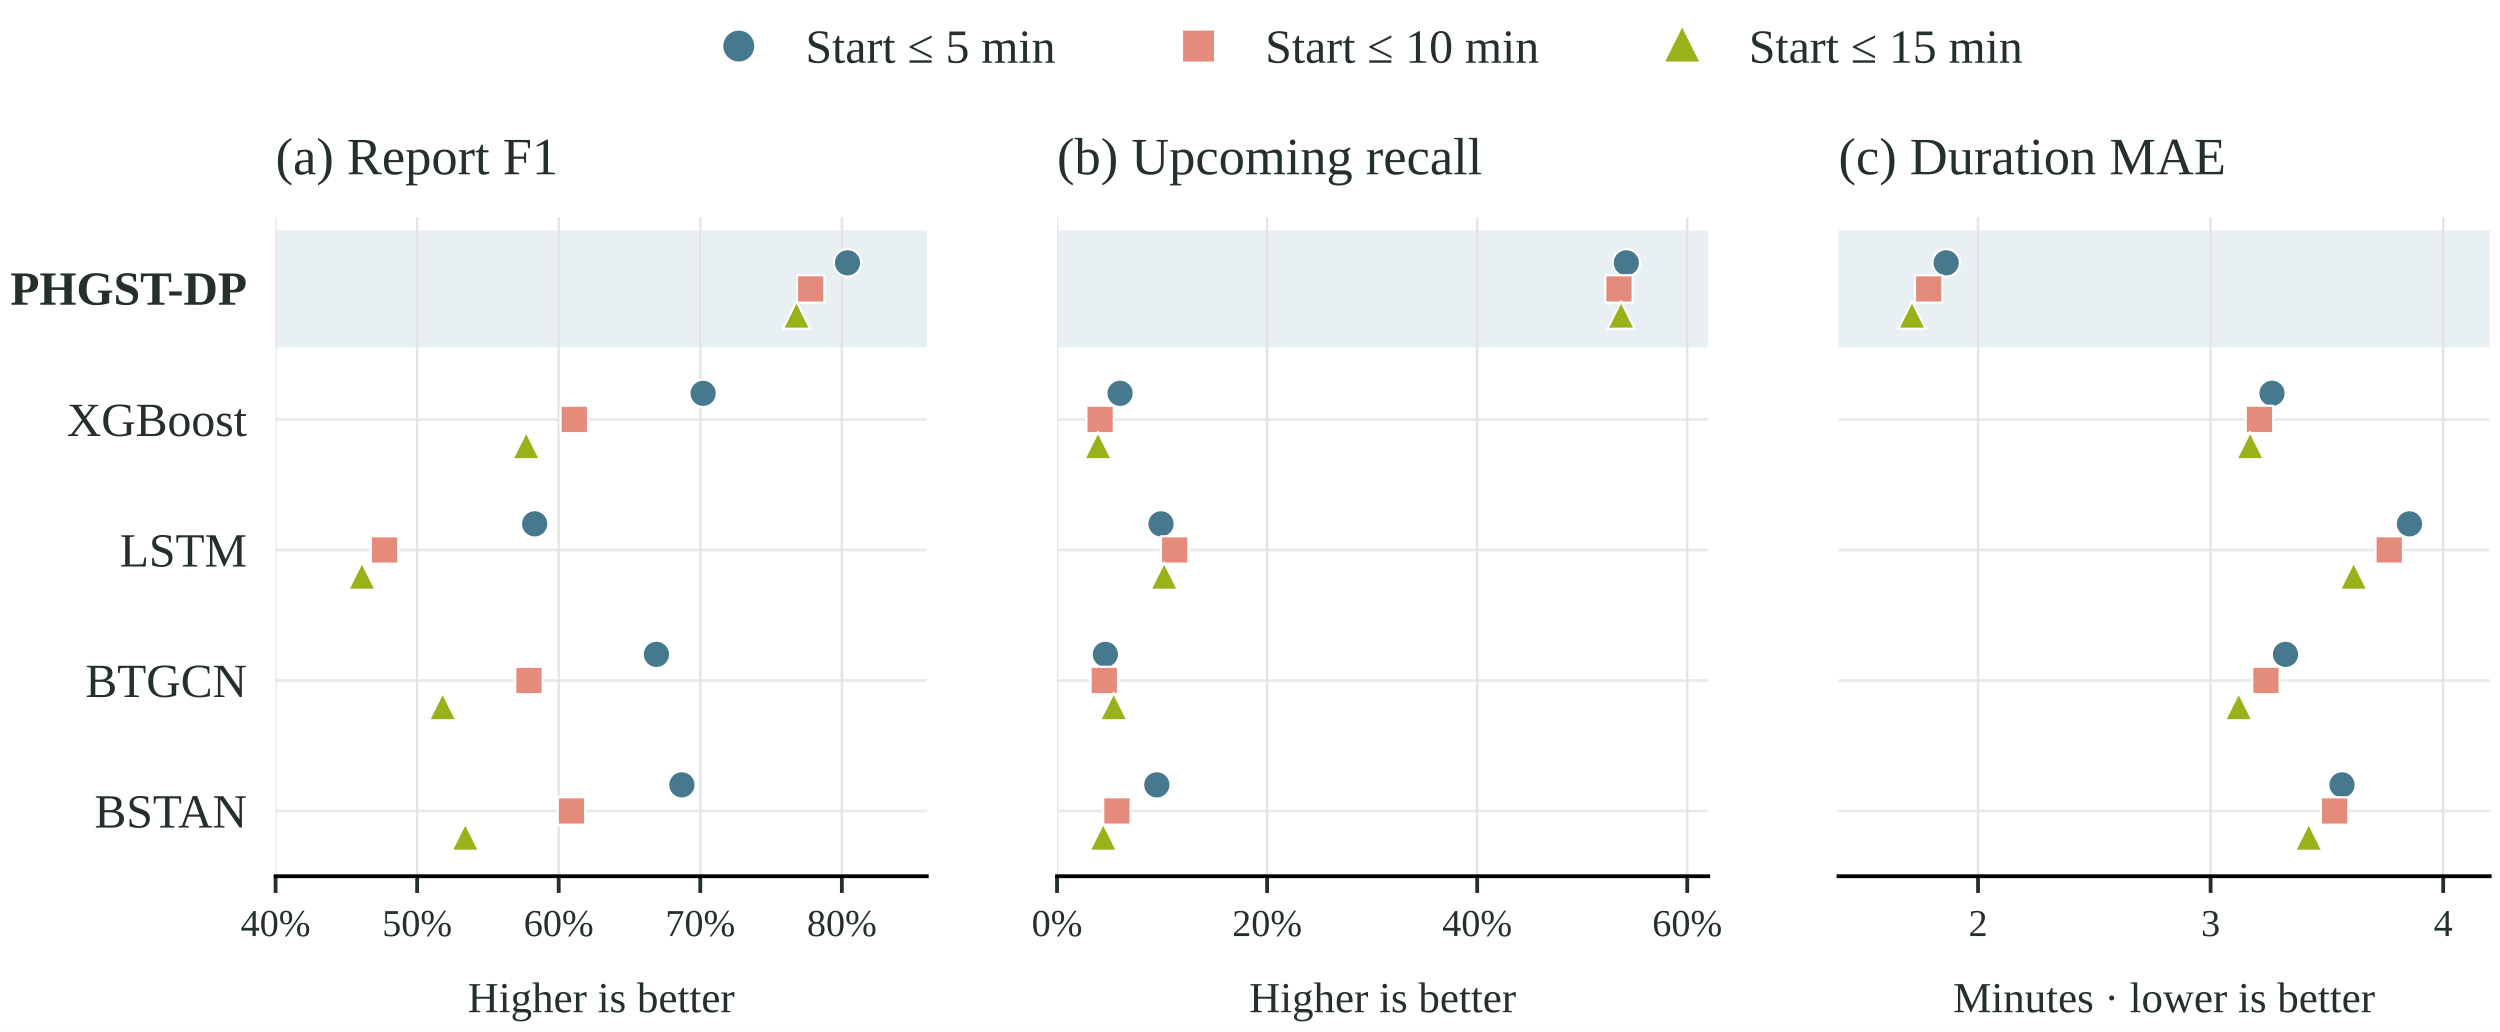
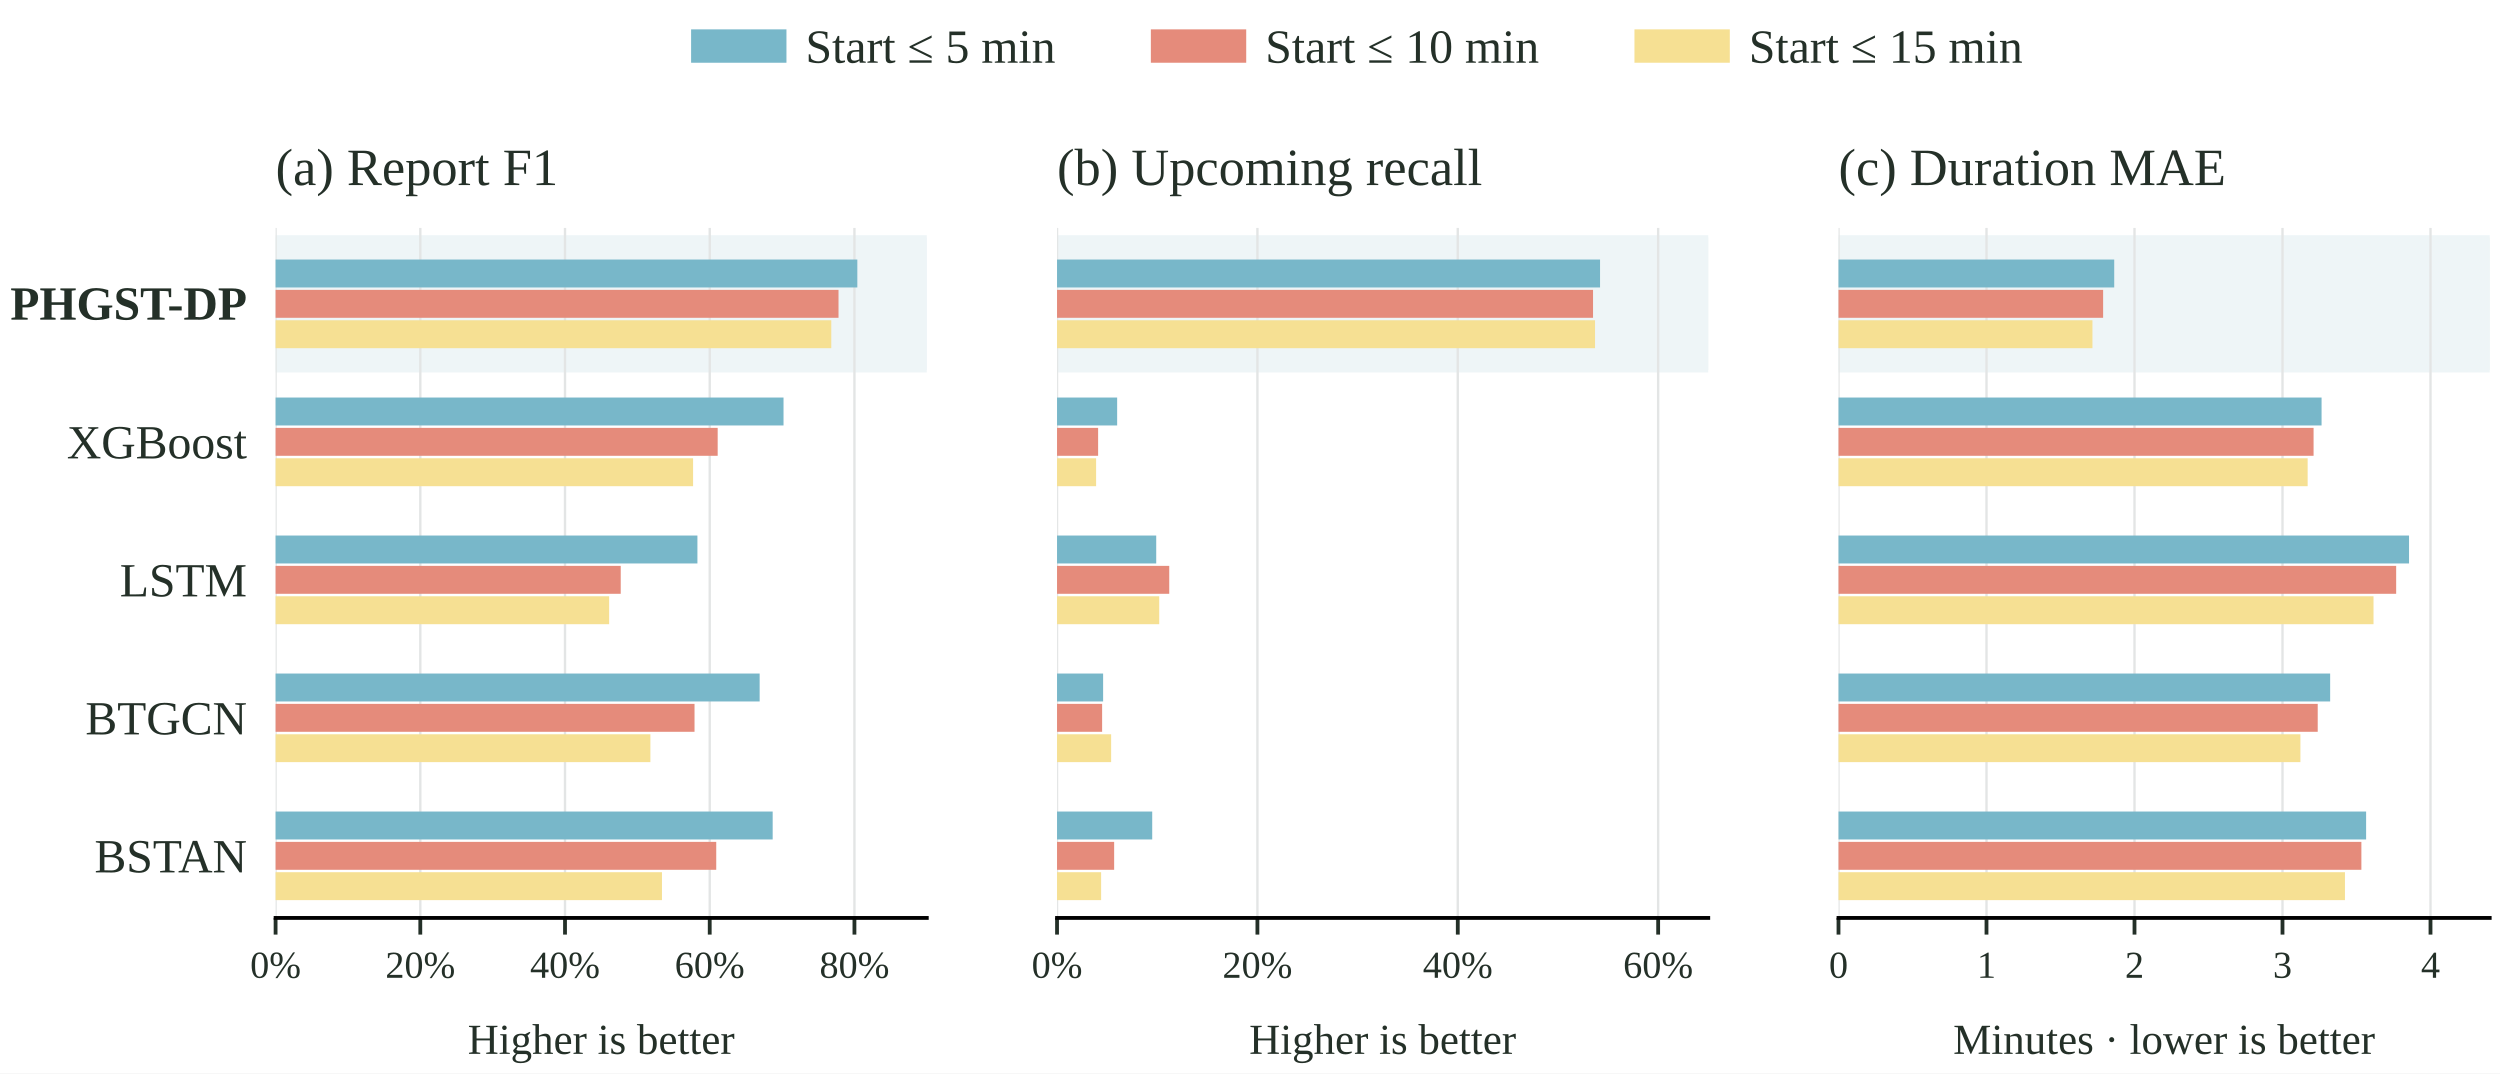
- <svg xmlns="http://www.w3.org/2000/svg" xmlns:xlink="http://www.w3.org/1999/xlink" width="524.362pt" height="216.402pt" viewBox="0 0 524.362 216.402" version="1.1">
+ <svg xmlns="http://www.w3.org/2000/svg" xmlns:xlink="http://www.w3.org/1999/xlink" width="524.362pt" height="225.15pt" viewBox="0 0 524.362 225.15" version="1.1">
  <defs>
    <style type="text/css">*{stroke-linejoin: round; stroke-linecap: butt}</style>
  </defs>
  <g id="figure_1">
    <g id="patch_1">
-       <path d="M 0 216.402 L 524.362 216.402 L 524.362 0 L 0 0 z " style="fill: #ffffff" />
+       <path d="M 0 225.15 L 524.362 225.15 L 524.362 0 L 0 0 z " style="fill: #ffffff" />
    </g>
    <g id="axes_1">
      <g id="patch_2">
-         <path d="M 57.802 183.784 L 194.39 183.784 L 194.39 45.544 L 57.802 45.544 z " style="fill: #ffffff" />
+         <path d="M 57.802 192.532 L 194.39 192.532 L 194.39 47.812 L 57.802 47.812 z " style="fill: #ffffff" />
      </g>
      <g id="patch_3">
-         <path d="M 57.802 48.829 L 57.802 72.371 L 194.39 72.371 L 194.39 48.829 z " clip-path="url(#p4045c2cfd6)" style="fill: #e9f0f3; stroke: #e9f0f3; stroke-linejoin: miter" />
-       </g>
-       <g id="line2d_1">
-         <path d="M 57.802 87.974 L 194.39 87.974 " clip-path="url(#p4045c2cfd6)" style="fill: none; stroke: #e9e9e9; stroke-width: 0.55; stroke-linecap: square" />
-       </g>
-       <g id="line2d_2">
-         <path d="M 57.802 115.348 L 194.39 115.348 " clip-path="url(#p4045c2cfd6)" style="fill: none; stroke: #e9e9e9; stroke-width: 0.55; stroke-linecap: square" />
-       </g>
-       <g id="line2d_3">
-         <path d="M 57.802 142.723 L 194.39 142.723 " clip-path="url(#p4045c2cfd6)" style="fill: none; stroke: #e9e9e9; stroke-width: 0.55; stroke-linecap: square" />
-       </g>
-       <g id="line2d_4">
-         <path d="M 57.802 170.097 L 194.39 170.097 " clip-path="url(#p4045c2cfd6)" style="fill: none; stroke: #e9e9e9; stroke-width: 0.55; stroke-linecap: square" />
+         <path d="M 57.802 49.838 L 194.39 49.838 L 194.39 77.624 L 57.802 77.624 z " clip-path="url(#pfcf74f68a9)" style="fill: #eef5f7; stroke: #eef5f7; stroke-linejoin: miter" />
      </g>
      <g id="matplotlib.axis_1">
        <g id="xtick_1">
+           <g id="line2d_1">
+             <path d="M 57.802 192.532 L 57.802 47.812 " clip-path="url(#pfcf74f68a9)" style="fill: none; stroke: #e3e5e5; stroke-width: 0.5; stroke-linecap: square" />
+           </g>
+           <g id="line2d_2">
+             <defs>
+               <path id="mb9f5bff646" d="M 0 0 L 0 3.5 " style="stroke: #243028; stroke-width: 0.8" />
+             </defs>
+             <g>
+               <use xlink:href="#mb9f5bff646" x="57.802" y="192.532" style="fill: #243028; stroke: #243028; stroke-width: 0.8" />
+             </g>
+           </g>
+           <g id="text_1">
+             <text style="font-size: 8px; font-family: 'Times New Roman', 'Times', 'DejaVu Serif', serif; text-anchor: middle; fill: #243028" x="57.802" y="205.087" transform="rotate(-0 57.80219 205.087)">0%</text>
+           </g>
+         </g>
+         <g id="xtick_2">
+           <g id="line2d_3">
+             <path d="M 88.155 192.532 L 88.155 47.812 " clip-path="url(#pfcf74f68a9)" style="fill: none; stroke: #e3e5e5; stroke-width: 0.5; stroke-linecap: square" />
+           </g>
+           <g id="line2d_4">
+             <g>
+               <use xlink:href="#mb9f5bff646" x="88.155" y="192.532" style="fill: #243028; stroke: #243028; stroke-width: 0.8" />
+             </g>
+           </g>
+           <g id="text_2">
+             <text style="font-size: 8px; font-family: 'Times New Roman', 'Times', 'DejaVu Serif', serif; text-anchor: middle; fill: #243028" x="88.155" y="205.087" transform="rotate(-0 88.15513 205.087)">20%</text>
+           </g>
+         </g>
+         <g id="xtick_3">
          <g id="line2d_5">
-             <path d="M 57.802 183.784 L 57.802 45.544 " clip-path="url(#p4045c2cfd6)" style="fill: none; stroke: #e3e5e5; stroke-width: 0.5; stroke-linecap: square" />
+             <path d="M 118.508 192.532 L 118.508 47.812 " clip-path="url(#pfcf74f68a9)" style="fill: none; stroke: #e3e5e5; stroke-width: 0.5; stroke-linecap: square" />
          </g>
          <g id="line2d_6">
-             <defs>
-               <path id="m4d63bf60af" d="M 0 0 L 0 3.5 " style="stroke: #243028; stroke-width: 0.8" />
-             </defs>
-             <g>
-               <use xlink:href="#m4d63bf60af" x="57.802" y="183.784" style="fill: #243028; stroke: #243028; stroke-width: 0.8" />
-             </g>
-           </g>
-           <g id="text_1">
-             <text style="fill: #243028; font: 8px 'Times New Roman', 'Times', 'DejaVu Serif', serif; text-anchor: middle" x="57.802" y="196.339" transform="rotate(-0 57.80219 196.339)">40%</text>
-           </g>
-         </g>
-         <g id="xtick_2">
+             <g>
+               <use xlink:href="#mb9f5bff646" x="118.508" y="192.532" style="fill: #243028; stroke: #243028; stroke-width: 0.8" />
+             </g>
+           </g>
+           <g id="text_3">
+             <text style="font-size: 8px; font-family: 'Times New Roman', 'Times', 'DejaVu Serif', serif; text-anchor: middle; fill: #243028" x="118.508" y="205.087" transform="rotate(-0 118.5081 205.087)">40%</text>
+           </g>
+         </g>
+         <g id="xtick_4">
          <g id="line2d_7">
-             <path d="M 87.495 183.784 L 87.495 45.544 " clip-path="url(#p4045c2cfd6)" style="fill: none; stroke: #e3e5e5; stroke-width: 0.5; stroke-linecap: square" />
+             <path d="M 148.861 192.532 L 148.861 47.812 " clip-path="url(#pfcf74f68a9)" style="fill: none; stroke: #e3e5e5; stroke-width: 0.5; stroke-linecap: square" />
          </g>
          <g id="line2d_8">
            <g>
-               <use xlink:href="#m4d63bf60af" x="87.495" y="183.784" style="fill: #243028; stroke: #243028; stroke-width: 0.8" />
-             </g>
-           </g>
-           <g id="text_2">
-             <text style="fill: #243028; font: 8px 'Times New Roman', 'Times', 'DejaVu Serif', serif; text-anchor: middle" x="87.495" y="196.339" transform="rotate(-0 87.49528 196.339)">50%</text>
-           </g>
-         </g>
-         <g id="xtick_3">
+               <use xlink:href="#mb9f5bff646" x="148.861" y="192.532" style="fill: #243028; stroke: #243028; stroke-width: 0.8" />
+             </g>
+           </g>
+           <g id="text_4">
+             <text style="font-size: 8px; font-family: 'Times New Roman', 'Times', 'DejaVu Serif', serif; text-anchor: middle; fill: #243028" x="148.861" y="205.087" transform="rotate(-0 148.861 205.087)">60%</text>
+           </g>
+         </g>
+         <g id="xtick_5">
          <g id="line2d_9">
-             <path d="M 117.188 183.784 L 117.188 45.544 " clip-path="url(#p4045c2cfd6)" style="fill: none; stroke: #e3e5e5; stroke-width: 0.5; stroke-linecap: square" />
+             <path d="M 179.214 192.532 L 179.214 47.812 " clip-path="url(#pfcf74f68a9)" style="fill: none; stroke: #e3e5e5; stroke-width: 0.5; stroke-linecap: square" />
          </g>
          <g id="line2d_10">
            <g>
-               <use xlink:href="#m4d63bf60af" x="117.188" y="183.784" style="fill: #243028; stroke: #243028; stroke-width: 0.8" />
-             </g>
-           </g>
-           <g id="text_3">
-             <text style="fill: #243028; font: 8px 'Times New Roman', 'Times', 'DejaVu Serif', serif; text-anchor: middle" x="117.188" y="196.339" transform="rotate(-0 117.1884 196.339)">60%</text>
-           </g>
-         </g>
-         <g id="xtick_4">
-           <g id="line2d_11">
-             <path d="M 146.881 183.784 L 146.881 45.544 " clip-path="url(#p4045c2cfd6)" style="fill: none; stroke: #e3e5e5; stroke-width: 0.5; stroke-linecap: square" />
-           </g>
-           <g id="line2d_12">
-             <g>
-               <use xlink:href="#m4d63bf60af" x="146.881" y="183.784" style="fill: #243028; stroke: #243028; stroke-width: 0.8" />
-             </g>
-           </g>
-           <g id="text_4">
-             <text style="fill: #243028; font: 8px 'Times New Roman', 'Times', 'DejaVu Serif', serif; text-anchor: middle" x="146.881" y="196.339" transform="rotate(-0 146.8815 196.339)">70%</text>
-           </g>
-         </g>
-         <g id="xtick_5">
-           <g id="line2d_13">
-             <path d="M 176.575 183.784 L 176.575 45.544 " clip-path="url(#p4045c2cfd6)" style="fill: none; stroke: #e3e5e5; stroke-width: 0.5; stroke-linecap: square" />
-           </g>
-           <g id="line2d_14">
-             <g>
-               <use xlink:href="#m4d63bf60af" x="176.575" y="183.784" style="fill: #243028; stroke: #243028; stroke-width: 0.8" />
+               <use xlink:href="#mb9f5bff646" x="179.214" y="192.532" style="fill: #243028; stroke: #243028; stroke-width: 0.8" />
            </g>
          </g>
          <g id="text_5">
-             <text style="fill: #243028; font: 8px 'Times New Roman', 'Times', 'DejaVu Serif', serif; text-anchor: middle" x="176.575" y="196.339" transform="rotate(-0 176.5746 196.339)">80%</text>
+             <text style="font-size: 8px; font-family: 'Times New Roman', 'Times', 'DejaVu Serif', serif; text-anchor: middle; fill: #243028" x="179.214" y="205.087" transform="rotate(-0 179.214 205.087)">80%</text>
          </g>
        </g>
        <g id="text_6">
-           <text style="fill: #243028; font: 9px 'Times New Roman', 'Times', 'DejaVu Serif', serif; text-anchor: middle" x="126.096" y="212.3" transform="rotate(-0 126.0963 212.2996)">Higher is better</text>
+           <text style="font-size: 9px; font-family: 'Times New Roman', 'Times', 'DejaVu Serif', serif; text-anchor: middle; fill: #243028" x="126.096" y="221.048" transform="rotate(-0 126.0963 221.0476)">Higher is better</text>
        </g>
      </g>
      <g id="matplotlib.axis_2">
        <g id="ytick_1">
+           <g id="line2d_11" />
+           <g id="text_7">
+             <text style="font-weight: 700; font-size: 10px; font-family: 'Times New Roman', 'Times', 'DejaVu Serif', serif; text-anchor: end; fill: #243028" x="51.802" y="67.042" transform="rotate(-0 51.80219 67.04214)">PHGST-DP</text>
+           </g>
+         </g>
+         <g id="ytick_2">
+           <g id="line2d_12" />
+           <g id="text_8">
+             <text style="font-size: 10px; font-family: 'Times New Roman', 'Times', 'DejaVu Serif', serif; text-anchor: end; fill: #243028" x="51.802" y="96.147" transform="rotate(-0 51.80219 96.14708)">XGBoost</text>
+           </g>
+         </g>
+         <g id="ytick_3">
+           <g id="line2d_13" />
+           <g id="text_9">
+             <text style="font-size: 10px; font-family: 'Times New Roman', 'Times', 'DejaVu Serif', serif; text-anchor: end; fill: #243028" x="51.802" y="125.091" transform="rotate(-0 51.80219 125.0911)">LSTM</text>
+           </g>
+         </g>
+         <g id="ytick_4">
+           <g id="line2d_14" />
+           <g id="text_10">
+             <text style="font-size: 10px; font-family: 'Times New Roman', 'Times', 'DejaVu Serif', serif; text-anchor: end; fill: #243028" x="51.802" y="154.035" transform="rotate(-0 51.80219 154.0351)">BTGCN</text>
+           </g>
+         </g>
+         <g id="ytick_5">
          <g id="line2d_15" />
-           <g id="text_7">
-             <text style="fill: #243028; font: 700 10px 'Times New Roman', 'Times', 'DejaVu Serif', serif; text-anchor: end" x="51.802" y="63.911" transform="rotate(-0 51.80219 63.91078)">PHGST-DP</text>
-           </g>
-         </g>
-         <g id="ytick_2">
-           <g id="line2d_16" />
-           <g id="text_8">
-             <text style="fill: #243028; font: 10px 'Times New Roman', 'Times', 'DejaVu Serif', serif; text-anchor: end" x="51.802" y="91.446" transform="rotate(-0 51.80219 91.44597)">XGBoost</text>
-           </g>
-         </g>
-         <g id="ytick_3">
-           <g id="line2d_17" />
-           <g id="text_9">
-             <text style="fill: #243028; font: 10px 'Times New Roman', 'Times', 'DejaVu Serif', serif; text-anchor: end" x="51.802" y="118.82" transform="rotate(-0 51.80219 118.8202)">LSTM</text>
-           </g>
-         </g>
-         <g id="ytick_4">
-           <g id="line2d_18" />
-           <g id="text_10">
-             <text style="fill: #243028; font: 10px 'Times New Roman', 'Times', 'DejaVu Serif', serif; text-anchor: end" x="51.802" y="146.194" transform="rotate(-0 51.80219 146.1945)">BTGCN</text>
-           </g>
-         </g>
-         <g id="ytick_5">
-           <g id="line2d_19" />
          <g id="text_11">
-             <text style="fill: #243028; font: 10px 'Times New Roman', 'Times', 'DejaVu Serif', serif; text-anchor: end" x="51.802" y="173.569" transform="rotate(-0 51.80219 173.5687)">BSTAN</text>
+             <text style="font-size: 10px; font-family: 'Times New Roman', 'Times', 'DejaVu Serif', serif; text-anchor: end; fill: #243028" x="51.802" y="182.979" transform="rotate(-0 51.80219 182.9791)">BSTAN</text>
          </g>
        </g>
      </g>
      <g id="patch_4">
-         <path d="M 57.802 183.784 L 194.39 183.784 " style="fill: none; stroke: #000000; stroke-width: 0.8; stroke-linejoin: miter; stroke-linecap: square" />
-       </g>
-       <g id="PathCollection_1">
-         <defs>
-           <path id="mbae492dd5a" d="M 0 2.872 C 0.762 2.872 1.492 2.57 2.031 2.031 C 2.57 1.492 2.872 0.762 2.872 0 C 2.872 -0.762 2.57 -1.492 2.031 -2.031 C 1.492 -2.57 0.762 -2.872 0 -2.872 C -0.762 -2.872 -1.492 -2.57 -2.031 -2.031 C -2.57 -1.492 -2.872 -0.762 -2.872 0 C -2.872 0.762 -2.57 1.492 -2.031 2.031 C -1.492 2.57 -0.762 2.872 0 2.872 z " style="stroke: #ffffff; stroke-width: 0.45" />
-         </defs>
-         <g clip-path="url(#p4045c2cfd6)">
-           <use xlink:href="#mbae492dd5a" x="177.762" y="55.125" style="fill: #46788e; stroke: #ffffff; stroke-width: 0.45" />
-           <use xlink:href="#mbae492dd5a" x="147.475" y="82.499" style="fill: #46788e; stroke: #ffffff; stroke-width: 0.45" />
-           <use xlink:href="#mbae492dd5a" x="112.141" y="109.874" style="fill: #46788e; stroke: #ffffff; stroke-width: 0.45" />
-           <use xlink:href="#mbae492dd5a" x="137.677" y="137.248" style="fill: #46788e; stroke: #ffffff; stroke-width: 0.45" />
-           <use xlink:href="#mbae492dd5a" x="143.021" y="164.622" style="fill: #46788e; stroke: #ffffff; stroke-width: 0.45" />
-         </g>
-       </g>
-       <g id="PathCollection_2">
-         <defs>
-           <path id="m4422b10ef9" d="M -2.872 2.872 L 2.872 2.872 L 2.872 -2.872 L -2.872 -2.872 z " style="stroke: #ffffff; stroke-width: 0.45" />
-         </defs>
-         <g clip-path="url(#p4045c2cfd6)">
-           <use xlink:href="#m4422b10ef9" x="170.042" y="60.6" style="fill: #e58b7b; stroke: #ffffff; stroke-width: 0.45" />
-           <use xlink:href="#m4422b10ef9" x="120.455" y="87.974" style="fill: #e58b7b; stroke: #ffffff; stroke-width: 0.45" />
-           <use xlink:href="#m4422b10ef9" x="80.666" y="115.348" style="fill: #e58b7b; stroke: #ffffff; stroke-width: 0.45" />
-           <use xlink:href="#m4422b10ef9" x="110.953" y="142.723" style="fill: #e58b7b; stroke: #ffffff; stroke-width: 0.45" />
-           <use xlink:href="#m4422b10ef9" x="119.861" y="170.097" style="fill: #e58b7b; stroke: #ffffff; stroke-width: 0.45" />
-         </g>
-       </g>
-       <g id="PathCollection_3">
-         <defs>
-           <path id="m1cd9d33016" d="M 0 -2.872 L -2.872 2.872 L 2.872 2.872 z " style="stroke: #ffffff; stroke-width: 0.45" />
-         </defs>
-         <g clip-path="url(#p4045c2cfd6)">
-           <use xlink:href="#m1cd9d33016" x="167.073" y="66.075" style="fill: #97b319; stroke: #ffffff; stroke-width: 0.45" />
-           <use xlink:href="#m1cd9d33016" x="110.359" y="93.449" style="fill: #97b319; stroke: #ffffff; stroke-width: 0.45" />
-           <use xlink:href="#m1cd9d33016" x="75.915" y="120.823" style="fill: #97b319; stroke: #ffffff; stroke-width: 0.45" />
-           <use xlink:href="#m1cd9d33016" x="92.84" y="148.197" style="fill: #97b319; stroke: #ffffff; stroke-width: 0.45" />
-           <use xlink:href="#m1cd9d33016" x="97.591" y="175.572" style="fill: #97b319; stroke: #ffffff; stroke-width: 0.45" />
-         </g>
+         <path d="M 57.802 192.532 L 194.39 192.532 " style="fill: none; stroke: #000000; stroke-width: 0.8; stroke-linejoin: miter; stroke-linecap: square" />
+       </g>
+       <g id="patch_5">
+         <path d="M 57.802 54.434 L 179.821 54.434 L 179.821 60.293 L 57.802 60.293 z " clip-path="url(#pfcf74f68a9)" style="fill: #78b7c9" />
+       </g>
+       <g id="patch_6">
+         <path d="M 57.802 83.378 L 164.341 83.378 L 164.341 89.237 L 57.802 89.237 z " clip-path="url(#pfcf74f68a9)" style="fill: #78b7c9" />
+       </g>
+       <g id="patch_7">
+         <path d="M 57.802 112.322 L 146.281 112.322 L 146.281 118.181 L 57.802 118.181 z " clip-path="url(#pfcf74f68a9)" style="fill: #78b7c9" />
+       </g>
+       <g id="patch_8">
+         <path d="M 57.802 141.266 L 159.333 141.266 L 159.333 147.125 L 57.802 147.125 z " clip-path="url(#pfcf74f68a9)" style="fill: #78b7c9" />
+       </g>
+       <g id="patch_9">
+         <path d="M 57.802 170.21 L 162.065 170.21 L 162.065 176.069 L 57.802 176.069 z " clip-path="url(#pfcf74f68a9)" style="fill: #78b7c9" />
+       </g>
+       <g id="patch_10">
+         <path d="M 57.802 60.802 L 175.875 60.802 L 175.875 66.66 L 57.802 66.66 z " clip-path="url(#pfcf74f68a9)" style="fill: #e58b7b" />
+       </g>
+       <g id="patch_11">
+         <path d="M 57.802 89.746 L 150.53 89.746 L 150.53 95.604 L 57.802 95.604 z " clip-path="url(#pfcf74f68a9)" style="fill: #e58b7b" />
+       </g>
+       <g id="patch_12">
+         <path d="M 57.802 118.69 L 130.194 118.69 L 130.194 124.548 L 57.802 124.548 z " clip-path="url(#pfcf74f68a9)" style="fill: #e58b7b" />
+       </g>
+       <g id="patch_13">
+         <path d="M 57.802 147.634 L 145.674 147.634 L 145.674 153.492 L 57.802 153.492 z " clip-path="url(#pfcf74f68a9)" style="fill: #e58b7b" />
+       </g>
+       <g id="patch_14">
+         <path d="M 57.802 176.578 L 150.227 176.578 L 150.227 182.436 L 57.802 182.436 z " clip-path="url(#pfcf74f68a9)" style="fill: #e58b7b" />
+       </g>
+       <g id="patch_15">
+         <path d="M 57.802 67.17 L 174.357 67.17 L 174.357 73.028 L 57.802 73.028 z " clip-path="url(#pfcf74f68a9)" style="fill: #f6e093" />
+       </g>
+       <g id="patch_16">
+         <path d="M 57.802 96.114 L 145.37 96.114 L 145.37 101.972 L 57.802 101.972 z " clip-path="url(#pfcf74f68a9)" style="fill: #f6e093" />
+       </g>
+       <g id="patch_17">
+         <path d="M 57.802 125.058 L 127.766 125.058 L 127.766 130.916 L 57.802 130.916 z " clip-path="url(#pfcf74f68a9)" style="fill: #f6e093" />
+       </g>
+       <g id="patch_18">
+         <path d="M 57.802 154.002 L 136.416 154.002 L 136.416 159.86 L 57.802 159.86 z " clip-path="url(#pfcf74f68a9)" style="fill: #f6e093" />
+       </g>
+       <g id="patch_19">
+         <path d="M 57.802 182.946 L 138.845 182.946 L 138.845 188.804 L 57.802 188.804 z " clip-path="url(#pfcf74f68a9)" style="fill: #f6e093" />
      </g>
      <g id="text_12">
-         <text style="fill: #243028; font: 11px 'Times New Roman', 'Times', 'DejaVu Serif', serif; text-anchor: start" x="57.802" y="36.544" transform="rotate(-0 57.80219 36.544)">(a) Report F1</text>
+         <text style="font-size: 11px; font-family: 'Times New Roman', 'Times', 'DejaVu Serif', serif; text-anchor: start; fill: #243028" x="57.802" y="38.812" transform="rotate(-0 57.80219 38.812)">(a) Report F1</text>
      </g>
    </g>
    <g id="axes_2">
-       <g id="patch_5">
-         <path d="M 221.708 183.784 L 358.296 183.784 L 358.296 45.544 L 221.708 45.544 z " style="fill: #ffffff" />
-       </g>
-       <g id="patch_6">
-         <path d="M 221.708 48.829 L 221.708 72.371 L 358.296 72.371 L 358.296 48.829 z " clip-path="url(#pcf5bd483ea)" style="fill: #e9f0f3; stroke: #e9f0f3; stroke-linejoin: miter" />
-       </g>
-       <g id="line2d_20">
-         <path d="M 221.708 87.974 L 358.296 87.974 " clip-path="url(#pcf5bd483ea)" style="fill: none; stroke: #e9e9e9; stroke-width: 0.55; stroke-linecap: square" />
-       </g>
-       <g id="line2d_21">
-         <path d="M 221.708 115.348 L 358.296 115.348 " clip-path="url(#pcf5bd483ea)" style="fill: none; stroke: #e9e9e9; stroke-width: 0.55; stroke-linecap: square" />
-       </g>
-       <g id="line2d_22">
-         <path d="M 221.708 142.723 L 358.296 142.723 " clip-path="url(#pcf5bd483ea)" style="fill: none; stroke: #e9e9e9; stroke-width: 0.55; stroke-linecap: square" />
-       </g>
-       <g id="line2d_23">
-         <path d="M 221.708 170.097 L 358.296 170.097 " clip-path="url(#pcf5bd483ea)" style="fill: none; stroke: #e9e9e9; stroke-width: 0.55; stroke-linecap: square" />
+       <g id="patch_20">
+         <path d="M 221.708 192.532 L 358.296 192.532 L 358.296 47.812 L 221.708 47.812 z " style="fill: #ffffff" />
+       </g>
+       <g id="patch_21">
+         <path d="M 221.708 49.838 L 358.296 49.838 L 358.296 77.624 L 221.708 77.624 z " clip-path="url(#p6c2ee806cc)" style="fill: #eef5f7; stroke: #eef5f7; stroke-linejoin: miter" />
      </g>
      <g id="matplotlib.axis_3">
        <g id="xtick_6">
-           <g id="line2d_24">
-             <path d="M 221.708 183.784 L 221.708 45.544 " clip-path="url(#pcf5bd483ea)" style="fill: none; stroke: #e3e5e5; stroke-width: 0.5; stroke-linecap: square" />
-           </g>
-           <g id="line2d_25">
-             <g>
-               <use xlink:href="#m4d63bf60af" x="221.708" y="183.784" style="fill: #243028; stroke: #243028; stroke-width: 0.8" />
+           <g id="line2d_16">
+             <path d="M 221.708 192.532 L 221.708 47.812 " clip-path="url(#p6c2ee806cc)" style="fill: none; stroke: #e3e5e5; stroke-width: 0.5; stroke-linecap: square" />
+           </g>
+           <g id="line2d_17">
+             <g>
+               <use xlink:href="#mb9f5bff646" x="221.708" y="192.532" style="fill: #243028; stroke: #243028; stroke-width: 0.8" />
            </g>
          </g>
          <g id="text_13">
-             <text style="fill: #243028; font: 8px 'Times New Roman', 'Times', 'DejaVu Serif', serif; text-anchor: middle" x="221.708" y="196.339" transform="rotate(-0 221.7081 196.339)">0%</text>
+             <text style="font-size: 8px; font-family: 'Times New Roman', 'Times', 'DejaVu Serif', serif; text-anchor: middle; fill: #243028" x="221.708" y="205.087" transform="rotate(-0 221.7081 205.087)">0%</text>
          </g>
        </g>
        <g id="xtick_7">
-           <g id="line2d_26">
-             <path d="M 265.769 183.784 L 265.769 45.544 " clip-path="url(#pcf5bd483ea)" style="fill: none; stroke: #e3e5e5; stroke-width: 0.5; stroke-linecap: square" />
-           </g>
-           <g id="line2d_27">
-             <g>
-               <use xlink:href="#m4d63bf60af" x="265.769" y="183.784" style="fill: #243028; stroke: #243028; stroke-width: 0.8" />
+           <g id="line2d_18">
+             <path d="M 263.735 192.532 L 263.735 47.812 " clip-path="url(#p6c2ee806cc)" style="fill: none; stroke: #e3e5e5; stroke-width: 0.5; stroke-linecap: square" />
+           </g>
+           <g id="line2d_19">
+             <g>
+               <use xlink:href="#mb9f5bff646" x="263.735" y="192.532" style="fill: #243028; stroke: #243028; stroke-width: 0.8" />
            </g>
          </g>
          <g id="text_14">
-             <text style="fill: #243028; font: 8px 'Times New Roman', 'Times', 'DejaVu Serif', serif; text-anchor: middle" x="265.769" y="196.339" transform="rotate(-0 265.7688 196.339)">20%</text>
+             <text style="font-size: 8px; font-family: 'Times New Roman', 'Times', 'DejaVu Serif', serif; text-anchor: middle; fill: #243028" x="263.735" y="205.087" transform="rotate(-0 263.7352 205.087)">20%</text>
          </g>
        </g>
        <g id="xtick_8">
-           <g id="line2d_28">
-             <path d="M 309.83 183.784 L 309.83 45.544 " clip-path="url(#pcf5bd483ea)" style="fill: none; stroke: #e3e5e5; stroke-width: 0.5; stroke-linecap: square" />
-           </g>
-           <g id="line2d_29">
-             <g>
-               <use xlink:href="#m4d63bf60af" x="309.83" y="183.784" style="fill: #243028; stroke: #243028; stroke-width: 0.8" />
+           <g id="line2d_20">
+             <path d="M 305.762 192.532 L 305.762 47.812 " clip-path="url(#p6c2ee806cc)" style="fill: none; stroke: #e3e5e5; stroke-width: 0.5; stroke-linecap: square" />
+           </g>
+           <g id="line2d_21">
+             <g>
+               <use xlink:href="#mb9f5bff646" x="305.762" y="192.532" style="fill: #243028; stroke: #243028; stroke-width: 0.8" />
            </g>
          </g>
          <g id="text_15">
-             <text style="fill: #243028; font: 8px 'Times New Roman', 'Times', 'DejaVu Serif', serif; text-anchor: middle" x="309.83" y="196.339" transform="rotate(-0 309.8295 196.339)">40%</text>
+             <text style="font-size: 8px; font-family: 'Times New Roman', 'Times', 'DejaVu Serif', serif; text-anchor: middle; fill: #243028" x="305.762" y="205.087" transform="rotate(-0 305.7624 205.087)">40%</text>
          </g>
        </g>
        <g id="xtick_9">
-           <g id="line2d_30">
-             <path d="M 353.89 183.784 L 353.89 45.544 " clip-path="url(#pcf5bd483ea)" style="fill: none; stroke: #e3e5e5; stroke-width: 0.5; stroke-linecap: square" />
-           </g>
-           <g id="line2d_31">
-             <g>
-               <use xlink:href="#m4d63bf60af" x="353.89" y="183.784" style="fill: #243028; stroke: #243028; stroke-width: 0.8" />
+           <g id="line2d_22">
+             <path d="M 347.79 192.532 L 347.79 47.812 " clip-path="url(#p6c2ee806cc)" style="fill: none; stroke: #e3e5e5; stroke-width: 0.5; stroke-linecap: square" />
+           </g>
+           <g id="line2d_23">
+             <g>
+               <use xlink:href="#mb9f5bff646" x="347.79" y="192.532" style="fill: #243028; stroke: #243028; stroke-width: 0.8" />
            </g>
          </g>
          <g id="text_16">
-             <text style="fill: #243028; font: 8px 'Times New Roman', 'Times', 'DejaVu Serif', serif; text-anchor: middle" x="353.89" y="196.339" transform="rotate(-0 353.8902 196.339)">60%</text>
+             <text style="font-size: 8px; font-family: 'Times New Roman', 'Times', 'DejaVu Serif', serif; text-anchor: middle; fill: #243028" x="347.79" y="205.087" transform="rotate(-0 347.7895 205.087)">60%</text>
          </g>
        </g>
        <g id="text_17">
-           <text style="fill: #243028; font: 9px 'Times New Roman', 'Times', 'DejaVu Serif', serif; text-anchor: middle" x="290.002" y="212.3" transform="rotate(-0 290.0022 212.2996)">Higher is better</text>
+           <text style="font-size: 9px; font-family: 'Times New Roman', 'Times', 'DejaVu Serif', serif; text-anchor: middle; fill: #243028" x="290.002" y="221.048" transform="rotate(-0 290.0022 221.0476)">Higher is better</text>
        </g>
      </g>
      <g id="matplotlib.axis_4">
        <g id="ytick_6">
-           <g id="line2d_32" />
+           <g id="line2d_24" />
        </g>
        <g id="ytick_7">
-           <g id="line2d_33" />
+           <g id="line2d_25" />
        </g>
        <g id="ytick_8">
-           <g id="line2d_34" />
+           <g id="line2d_26" />
        </g>
        <g id="ytick_9">
-           <g id="line2d_35" />
+           <g id="line2d_27" />
        </g>
        <g id="ytick_10">
-           <g id="line2d_36" />
-         </g>
-       </g>
-       <g id="patch_7">
-         <path d="M 221.708 183.784 L 358.296 183.784 " style="fill: none; stroke: #000000; stroke-width: 0.8; stroke-linejoin: miter; stroke-linecap: square" />
-       </g>
-       <g id="PathCollection_4">
-         <g clip-path="url(#pcf5bd483ea)">
-           <use xlink:href="#mbae492dd5a" x="341.113" y="55.125" style="fill: #46788e; stroke: #ffffff; stroke-width: 0.45" />
-           <use xlink:href="#mbae492dd5a" x="234.926" y="82.499" style="fill: #46788e; stroke: #ffffff; stroke-width: 0.45" />
-           <use xlink:href="#mbae492dd5a" x="243.518" y="109.874" style="fill: #46788e; stroke: #ffffff; stroke-width: 0.45" />
-           <use xlink:href="#mbae492dd5a" x="231.842" y="137.248" style="fill: #46788e; stroke: #ffffff; stroke-width: 0.45" />
-           <use xlink:href="#mbae492dd5a" x="242.637" y="164.622" style="fill: #46788e; stroke: #ffffff; stroke-width: 0.45" />
-         </g>
-       </g>
-       <g id="PathCollection_5">
-         <g clip-path="url(#pcf5bd483ea)">
-           <use xlink:href="#m4422b10ef9" x="339.57" y="60.6" style="fill: #e58b7b; stroke: #ffffff; stroke-width: 0.45" />
-           <use xlink:href="#m4422b10ef9" x="230.741" y="87.974" style="fill: #e58b7b; stroke: #ffffff; stroke-width: 0.45" />
-           <use xlink:href="#m4422b10ef9" x="246.382" y="115.348" style="fill: #e58b7b; stroke: #ffffff; stroke-width: 0.45" />
-           <use xlink:href="#m4422b10ef9" x="231.622" y="142.723" style="fill: #e58b7b; stroke: #ffffff; stroke-width: 0.45" />
-           <use xlink:href="#m4422b10ef9" x="234.265" y="170.097" style="fill: #e58b7b; stroke: #ffffff; stroke-width: 0.45" />
-         </g>
-       </g>
-       <g id="PathCollection_6">
-         <g clip-path="url(#pcf5bd483ea)">
-           <use xlink:href="#m1cd9d33016" x="340.011" y="66.075" style="fill: #97b319; stroke: #ffffff; stroke-width: 0.45" />
-           <use xlink:href="#m1cd9d33016" x="230.3" y="93.449" style="fill: #97b319; stroke: #ffffff; stroke-width: 0.45" />
-           <use xlink:href="#m1cd9d33016" x="244.179" y="120.823" style="fill: #97b319; stroke: #ffffff; stroke-width: 0.45" />
-           <use xlink:href="#m1cd9d33016" x="233.604" y="148.197" style="fill: #97b319; stroke: #ffffff; stroke-width: 0.45" />
-           <use xlink:href="#m1cd9d33016" x="231.401" y="175.572" style="fill: #97b319; stroke: #ffffff; stroke-width: 0.45" />
-         </g>
+           <g id="line2d_28" />
+         </g>
+       </g>
+       <g id="patch_22">
+         <path d="M 221.708 192.532 L 358.296 192.532 " style="fill: none; stroke: #000000; stroke-width: 0.8; stroke-linejoin: miter; stroke-linecap: square" />
+       </g>
+       <g id="patch_23">
+         <path d="M 221.708 54.434 L 335.602 54.434 L 335.602 60.293 L 221.708 60.293 z " clip-path="url(#p6c2ee806cc)" style="fill: #78b7c9" />
+       </g>
+       <g id="patch_24">
+         <path d="M 221.708 83.378 L 234.316 83.378 L 234.316 89.237 L 221.708 89.237 z " clip-path="url(#p6c2ee806cc)" style="fill: #78b7c9" />
+       </g>
+       <g id="patch_25">
+         <path d="M 221.708 112.322 L 242.512 112.322 L 242.512 118.181 L 221.708 118.181 z " clip-path="url(#p6c2ee806cc)" style="fill: #78b7c9" />
+       </g>
+       <g id="patch_26">
+         <path d="M 221.708 141.266 L 231.374 141.266 L 231.374 147.125 L 221.708 147.125 z " clip-path="url(#p6c2ee806cc)" style="fill: #78b7c9" />
+       </g>
+       <g id="patch_27">
+         <path d="M 221.708 170.21 L 241.671 170.21 L 241.671 176.069 L 221.708 176.069 z " clip-path="url(#p6c2ee806cc)" style="fill: #78b7c9" />
+       </g>
+       <g id="patch_28">
+         <path d="M 221.708 60.802 L 334.131 60.802 L 334.131 66.66 L 221.708 66.66 z " clip-path="url(#p6c2ee806cc)" style="fill: #e58b7b" />
+       </g>
+       <g id="patch_29">
+         <path d="M 221.708 89.746 L 230.324 89.746 L 230.324 95.604 L 221.708 95.604 z " clip-path="url(#p6c2ee806cc)" style="fill: #e58b7b" />
+       </g>
+       <g id="patch_30">
+         <path d="M 221.708 118.69 L 245.243 118.69 L 245.243 124.548 L 221.708 124.548 z " clip-path="url(#p6c2ee806cc)" style="fill: #e58b7b" />
+       </g>
+       <g id="patch_31">
+         <path d="M 221.708 147.634 L 231.164 147.634 L 231.164 153.492 L 221.708 153.492 z " clip-path="url(#p6c2ee806cc)" style="fill: #e58b7b" />
+       </g>
+       <g id="patch_32">
+         <path d="M 221.708 176.578 L 233.686 176.578 L 233.686 182.436 L 221.708 182.436 z " clip-path="url(#p6c2ee806cc)" style="fill: #e58b7b" />
+       </g>
+       <g id="patch_33">
+         <path d="M 221.708 67.17 L 334.551 67.17 L 334.551 73.028 L 221.708 73.028 z " clip-path="url(#p6c2ee806cc)" style="fill: #f6e093" />
+       </g>
+       <g id="patch_34">
+         <path d="M 221.708 96.114 L 229.903 96.114 L 229.903 101.972 L 221.708 101.972 z " clip-path="url(#p6c2ee806cc)" style="fill: #f6e093" />
+       </g>
+       <g id="patch_35">
+         <path d="M 221.708 125.058 L 243.142 125.058 L 243.142 130.916 L 221.708 130.916 z " clip-path="url(#p6c2ee806cc)" style="fill: #f6e093" />
+       </g>
+       <g id="patch_36">
+         <path d="M 221.708 154.002 L 233.055 154.002 L 233.055 159.86 L 221.708 159.86 z " clip-path="url(#p6c2ee806cc)" style="fill: #f6e093" />
+       </g>
+       <g id="patch_37">
+         <path d="M 221.708 182.946 L 230.954 182.946 L 230.954 188.804 L 221.708 188.804 z " clip-path="url(#p6c2ee806cc)" style="fill: #f6e093" />
      </g>
      <g id="text_18">
-         <text style="fill: #243028; font: 11px 'Times New Roman', 'Times', 'DejaVu Serif', serif; text-anchor: start" x="221.708" y="36.544" transform="rotate(-0 221.7081 36.544)">(b) Upcoming recall</text>
+         <text style="font-size: 11px; font-family: 'Times New Roman', 'Times', 'DejaVu Serif', serif; text-anchor: start; fill: #243028" x="221.708" y="38.812" transform="rotate(-0 221.7081 38.812)">(b) Upcoming recall</text>
      </g>
    </g>
    <g id="axes_3">
-       <g id="patch_8">
-         <path d="M 385.614 183.784 L 522.202 183.784 L 522.202 45.544 L 385.614 45.544 z " style="fill: #ffffff" />
-       </g>
-       <g id="patch_9">
-         <path d="M 385.614 48.829 L 385.614 72.371 L 522.202 72.371 L 522.202 48.829 z " clip-path="url(#p928474bc64)" style="fill: #e9f0f3; stroke: #e9f0f3; stroke-linejoin: miter" />
-       </g>
-       <g id="line2d_37">
-         <path d="M 385.614 87.974 L 522.202 87.974 " clip-path="url(#p928474bc64)" style="fill: none; stroke: #e9e9e9; stroke-width: 0.55; stroke-linecap: square" />
-       </g>
-       <g id="line2d_38">
-         <path d="M 385.614 115.348 L 522.202 115.348 " clip-path="url(#p928474bc64)" style="fill: none; stroke: #e9e9e9; stroke-width: 0.55; stroke-linecap: square" />
-       </g>
-       <g id="line2d_39">
-         <path d="M 385.614 142.723 L 522.202 142.723 " clip-path="url(#p928474bc64)" style="fill: none; stroke: #e9e9e9; stroke-width: 0.55; stroke-linecap: square" />
-       </g>
-       <g id="line2d_40">
-         <path d="M 385.614 170.097 L 522.202 170.097 " clip-path="url(#p928474bc64)" style="fill: none; stroke: #e9e9e9; stroke-width: 0.55; stroke-linecap: square" />
+       <g id="patch_38">
+         <path d="M 385.614 192.532 L 522.202 192.532 L 522.202 47.812 L 385.614 47.812 z " style="fill: #ffffff" />
+       </g>
+       <g id="patch_39">
+         <path d="M 385.614 49.838 L 522.202 49.838 L 522.202 77.624 L 385.614 77.624 z " clip-path="url(#p0e34f49b96)" style="fill: #eef5f7; stroke: #eef5f7; stroke-linejoin: miter" />
      </g>
      <g id="matplotlib.axis_5">
        <g id="xtick_10">
-           <g id="line2d_41">
-             <path d="M 414.883 183.784 L 414.883 45.544 " clip-path="url(#p928474bc64)" style="fill: none; stroke: #e3e5e5; stroke-width: 0.5; stroke-linecap: square" />
-           </g>
-           <g id="line2d_42">
-             <g>
-               <use xlink:href="#m4d63bf60af" x="414.883" y="183.784" style="fill: #243028; stroke: #243028; stroke-width: 0.8" />
+           <g id="line2d_29">
+             <path d="M 385.614 192.532 L 385.614 47.812 " clip-path="url(#p0e34f49b96)" style="fill: none; stroke: #e3e5e5; stroke-width: 0.5; stroke-linecap: square" />
+           </g>
+           <g id="line2d_30">
+             <g>
+               <use xlink:href="#mb9f5bff646" x="385.614" y="192.532" style="fill: #243028; stroke: #243028; stroke-width: 0.8" />
            </g>
          </g>
          <g id="text_19">
-             <text style="fill: #243028; font: 8px 'Times New Roman', 'Times', 'DejaVu Serif', serif; text-anchor: middle" x="414.883" y="196.339" transform="rotate(-0 414.8829 196.339)">2</text>
+             <text style="font-size: 8px; font-family: 'Times New Roman', 'Times', 'DejaVu Serif', serif; text-anchor: middle; fill: #243028" x="385.614" y="205.087" transform="rotate(-0 385.614 205.087)">0</text>
          </g>
        </g>
        <g id="xtick_11">
-           <g id="line2d_43">
-             <path d="M 463.664 183.784 L 463.664 45.544 " clip-path="url(#p928474bc64)" style="fill: none; stroke: #e3e5e5; stroke-width: 0.5; stroke-linecap: square" />
-           </g>
-           <g id="line2d_44">
-             <g>
-               <use xlink:href="#m4d63bf60af" x="463.664" y="183.784" style="fill: #243028; stroke: #243028; stroke-width: 0.8" />
+           <g id="line2d_31">
+             <path d="M 416.657 192.532 L 416.657 47.812 " clip-path="url(#p0e34f49b96)" style="fill: none; stroke: #e3e5e5; stroke-width: 0.5; stroke-linecap: square" />
+           </g>
+           <g id="line2d_32">
+             <g>
+               <use xlink:href="#mb9f5bff646" x="416.657" y="192.532" style="fill: #243028; stroke: #243028; stroke-width: 0.8" />
            </g>
          </g>
          <g id="text_20">
-             <text style="fill: #243028; font: 8px 'Times New Roman', 'Times', 'DejaVu Serif', serif; text-anchor: middle" x="463.664" y="196.339" transform="rotate(-0 463.6644 196.339)">3</text>
+             <text style="font-size: 8px; font-family: 'Times New Roman', 'Times', 'DejaVu Serif', serif; text-anchor: middle; fill: #243028" x="416.657" y="205.087" transform="rotate(-0 416.6567 205.087)">1</text>
          </g>
        </g>
        <g id="xtick_12">
-           <g id="line2d_45">
-             <path d="M 512.446 183.784 L 512.446 45.544 " clip-path="url(#p928474bc64)" style="fill: none; stroke: #e3e5e5; stroke-width: 0.5; stroke-linecap: square" />
-           </g>
-           <g id="line2d_46">
-             <g>
-               <use xlink:href="#m4d63bf60af" x="512.446" y="183.784" style="fill: #243028; stroke: #243028; stroke-width: 0.8" />
+           <g id="line2d_33">
+             <path d="M 447.7 192.532 L 447.7 47.812 " clip-path="url(#p0e34f49b96)" style="fill: none; stroke: #e3e5e5; stroke-width: 0.5; stroke-linecap: square" />
+           </g>
+           <g id="line2d_34">
+             <g>
+               <use xlink:href="#mb9f5bff646" x="447.7" y="192.532" style="fill: #243028; stroke: #243028; stroke-width: 0.8" />
            </g>
          </g>
          <g id="text_21">
-             <text style="fill: #243028; font: 8px 'Times New Roman', 'Times', 'DejaVu Serif', serif; text-anchor: middle" x="512.446" y="196.339" transform="rotate(-0 512.4459 196.339)">4</text>
-           </g>
-         </g>
-         <g id="text_22">
-           <text style="fill: #243028; font: 9px 'Times New Roman', 'Times', 'DejaVu Serif', serif; text-anchor: middle" x="453.908" y="212.3" transform="rotate(-0 453.9081 212.2996)">Minutes · lower is better</text>
+             <text style="font-size: 8px; font-family: 'Times New Roman', 'Times', 'DejaVu Serif', serif; text-anchor: middle; fill: #243028" x="447.7" y="205.087" transform="rotate(-0 447.6995 205.087)">2</text>
+           </g>
+         </g>
+         <g id="xtick_13">
+           <g id="line2d_35">
+             <path d="M 478.742 192.532 L 478.742 47.812 " clip-path="url(#p0e34f49b96)" style="fill: none; stroke: #e3e5e5; stroke-width: 0.5; stroke-linecap: square" />
+           </g>
+           <g id="line2d_36">
+             <g>
+               <use xlink:href="#mb9f5bff646" x="478.742" y="192.532" style="fill: #243028; stroke: #243028; stroke-width: 0.8" />
+             </g>
+           </g>
+           <g id="text_22">
+             <text style="font-size: 8px; font-family: 'Times New Roman', 'Times', 'DejaVu Serif', serif; text-anchor: middle; fill: #243028" x="478.742" y="205.087" transform="rotate(-0 478.7423 205.087)">3</text>
+           </g>
+         </g>
+         <g id="xtick_14">
+           <g id="line2d_37">
+             <path d="M 509.785 192.532 L 509.785 47.812 " clip-path="url(#p0e34f49b96)" style="fill: none; stroke: #e3e5e5; stroke-width: 0.5; stroke-linecap: square" />
+           </g>
+           <g id="line2d_38">
+             <g>
+               <use xlink:href="#mb9f5bff646" x="509.785" y="192.532" style="fill: #243028; stroke: #243028; stroke-width: 0.8" />
+             </g>
+           </g>
+           <g id="text_23">
+             <text style="font-size: 8px; font-family: 'Times New Roman', 'Times', 'DejaVu Serif', serif; text-anchor: middle; fill: #243028" x="509.785" y="205.087" transform="rotate(-0 509.7851 205.087)">4</text>
+           </g>
+         </g>
+         <g id="text_24">
+           <text style="font-size: 9px; font-family: 'Times New Roman', 'Times', 'DejaVu Serif', serif; text-anchor: middle; fill: #243028" x="453.908" y="221.048" transform="rotate(-0 453.9081 221.0476)">Minutes · lower is better</text>
        </g>
      </g>
      <g id="matplotlib.axis_6">
        <g id="ytick_11">
-           <g id="line2d_47" />
+           <g id="line2d_39" />
        </g>
        <g id="ytick_12">
-           <g id="line2d_48" />
+           <g id="line2d_40" />
        </g>
        <g id="ytick_13">
-           <g id="line2d_49" />
+           <g id="line2d_41" />
        </g>
        <g id="ytick_14">
-           <g id="line2d_50" />
+           <g id="line2d_42" />
        </g>
        <g id="ytick_15">
-           <g id="line2d_51" />
-         </g>
-       </g>
-       <g id="patch_10">
-         <path d="M 385.614 183.784 L 522.202 183.784 " style="fill: none; stroke: #000000; stroke-width: 0.8; stroke-linejoin: miter; stroke-linecap: square" />
-       </g>
-       <g id="PathCollection_7">
-         <g clip-path="url(#p928474bc64)">
-           <use xlink:href="#mbae492dd5a" x="408.2" y="55.125" style="fill: #46788e; stroke: #ffffff; stroke-width: 0.45" />
-           <use xlink:href="#mbae492dd5a" x="476.543" y="82.499" style="fill: #46788e; stroke: #ffffff; stroke-width: 0.45" />
-           <use xlink:href="#mbae492dd5a" x="505.373" y="109.874" style="fill: #46788e; stroke: #ffffff; stroke-width: 0.45" />
-           <use xlink:href="#mbae492dd5a" x="479.372" y="137.248" style="fill: #46788e; stroke: #ffffff; stroke-width: 0.45" />
-           <use xlink:href="#mbae492dd5a" x="491.226" y="164.622" style="fill: #46788e; stroke: #ffffff; stroke-width: 0.45" />
-         </g>
-       </g>
-       <g id="PathCollection_8">
-         <g clip-path="url(#p928474bc64)">
-           <use xlink:href="#m4422b10ef9" x="404.541" y="60.6" style="fill: #e58b7b; stroke: #ffffff; stroke-width: 0.45" />
-           <use xlink:href="#m4422b10ef9" x="473.908" y="87.974" style="fill: #e58b7b; stroke: #ffffff; stroke-width: 0.45" />
-           <use xlink:href="#m4422b10ef9" x="501.129" y="115.348" style="fill: #e58b7b; stroke: #ffffff; stroke-width: 0.45" />
-           <use xlink:href="#m4422b10ef9" x="475.274" y="142.723" style="fill: #e58b7b; stroke: #ffffff; stroke-width: 0.45" />
-           <use xlink:href="#m4422b10ef9" x="489.665" y="170.097" style="fill: #e58b7b; stroke: #ffffff; stroke-width: 0.45" />
-         </g>
-       </g>
-       <g id="PathCollection_9">
-         <g clip-path="url(#p928474bc64)">
-           <use xlink:href="#m1cd9d33016" x="401.029" y="66.075" style="fill: #97b319; stroke: #ffffff; stroke-width: 0.45" />
-           <use xlink:href="#m1cd9d33016" x="471.957" y="93.449" style="fill: #97b319; stroke: #ffffff; stroke-width: 0.45" />
-           <use xlink:href="#m1cd9d33016" x="493.665" y="120.823" style="fill: #97b319; stroke: #ffffff; stroke-width: 0.45" />
-           <use xlink:href="#m1cd9d33016" x="469.567" y="148.197" style="fill: #97b319; stroke: #ffffff; stroke-width: 0.45" />
-           <use xlink:href="#m1cd9d33016" x="484.25" y="175.572" style="fill: #97b319; stroke: #ffffff; stroke-width: 0.45" />
-         </g>
-       </g>
-       <g id="text_23">
-         <text style="fill: #243028; font: 11px 'Times New Roman', 'Times', 'DejaVu Serif', serif; text-anchor: start" x="385.614" y="36.544" transform="rotate(-0 385.614 36.544)">(c) Duration MAE</text>
+           <g id="line2d_43" />
+         </g>
+       </g>
+       <g id="patch_40">
+         <path d="M 385.614 192.532 L 522.202 192.532 " style="fill: none; stroke: #000000; stroke-width: 0.8; stroke-linejoin: miter; stroke-linecap: square" />
+       </g>
+       <g id="patch_41">
+         <path d="M 385.614 54.434 L 443.447 54.434 L 443.447 60.293 L 385.614 60.293 z " clip-path="url(#p0e34f49b96)" style="fill: #78b7c9" />
+       </g>
+       <g id="patch_42">
+         <path d="M 385.614 83.378 L 486.938 83.378 L 486.938 89.237 L 385.614 89.237 z " clip-path="url(#p0e34f49b96)" style="fill: #78b7c9" />
+       </g>
+       <g id="patch_43">
+         <path d="M 385.614 112.322 L 505.284 112.322 L 505.284 118.181 L 385.614 118.181 z " clip-path="url(#p0e34f49b96)" style="fill: #78b7c9" />
+       </g>
+       <g id="patch_44">
+         <path d="M 385.614 141.266 L 488.738 141.266 L 488.738 147.125 L 385.614 147.125 z " clip-path="url(#p0e34f49b96)" style="fill: #78b7c9" />
+       </g>
+       <g id="patch_45">
+         <path d="M 385.614 170.21 L 496.281 170.21 L 496.281 176.069 L 385.614 176.069 z " clip-path="url(#p0e34f49b96)" style="fill: #78b7c9" />
+       </g>
+       <g id="patch_46">
+         <path d="M 385.614 60.802 L 441.118 60.802 L 441.118 66.66 L 385.614 66.66 z " clip-path="url(#p0e34f49b96)" style="fill: #e58b7b" />
+       </g>
+       <g id="patch_47">
+         <path d="M 385.614 89.746 L 485.261 89.746 L 485.261 95.604 L 385.614 95.604 z " clip-path="url(#p0e34f49b96)" style="fill: #e58b7b" />
+       </g>
+       <g id="patch_48">
+         <path d="M 385.614 118.69 L 502.583 118.69 L 502.583 124.548 L 385.614 124.548 z " clip-path="url(#p0e34f49b96)" style="fill: #e58b7b" />
+       </g>
+       <g id="patch_49">
+         <path d="M 385.614 147.634 L 486.13 147.634 L 486.13 153.492 L 385.614 153.492 z " clip-path="url(#p0e34f49b96)" style="fill: #e58b7b" />
+       </g>
+       <g id="patch_50">
+         <path d="M 385.614 176.578 L 495.288 176.578 L 495.288 182.436 L 385.614 182.436 z " clip-path="url(#p0e34f49b96)" style="fill: #e58b7b" />
+       </g>
+       <g id="patch_51">
+         <path d="M 385.614 67.17 L 438.883 67.17 L 438.883 73.028 L 385.614 73.028 z " clip-path="url(#p0e34f49b96)" style="fill: #f6e093" />
+       </g>
+       <g id="patch_52">
+         <path d="M 385.614 96.114 L 484.02 96.114 L 484.02 101.972 L 385.614 101.972 z " clip-path="url(#p0e34f49b96)" style="fill: #f6e093" />
+       </g>
+       <g id="patch_53">
+         <path d="M 385.614 125.058 L 497.834 125.058 L 497.834 130.916 L 385.614 130.916 z " clip-path="url(#p0e34f49b96)" style="fill: #f6e093" />
+       </g>
+       <g id="patch_54">
+         <path d="M 385.614 154.002 L 482.498 154.002 L 482.498 159.86 L 385.614 159.86 z " clip-path="url(#p0e34f49b96)" style="fill: #f6e093" />
+       </g>
+       <g id="patch_55">
+         <path d="M 385.614 182.946 L 491.842 182.946 L 491.842 188.804 L 385.614 188.804 z " clip-path="url(#p0e34f49b96)" style="fill: #f6e093" />
+       </g>
+       <g id="text_25">
+         <text style="font-size: 11px; font-family: 'Times New Roman', 'Times', 'DejaVu Serif', serif; text-anchor: start; fill: #243028" x="385.614" y="38.812" transform="rotate(-0 385.614 38.812)">(c) Duration MAE</text>
      </g>
    </g>
    <g id="legend_1">
-       <g id="line2d_52">
-         <defs>
-           <path id="mf12f66e60e" d="M 0 2.75 C 0.729 2.75 1.429 2.46 1.945 1.945 C 2.46 1.429 2.75 0.729 2.75 0 C 2.75 -0.729 2.46 -1.429 1.945 -1.945 C 1.429 -2.46 0.729 -2.75 0 -2.75 C -0.729 -2.75 -1.429 -2.46 -1.945 -1.945 C -2.46 -1.429 -2.75 -0.729 -2.75 0 C -2.75 0.729 -2.46 1.429 -1.945 1.945 C -1.429 2.46 -0.729 2.75 0 2.75 z " style="stroke: #46788e" />
-         </defs>
-         <g>
-           <use xlink:href="#mf12f66e60e" x="154.955" y="9.66" style="fill: #46788e; stroke: #46788e" />
-         </g>
-       </g>
-       <g id="text_24">
-         <text style="fill: #243028; font: 10px 'Times New Roman', 'Times', 'DejaVu Serif', serif; text-anchor: start" x="168.955" y="13.16" transform="rotate(-0 168.9553 13.16)">Start ≤ 5 min</text>
-       </g>
-       <g id="line2d_53">
-         <defs>
-           <path id="mf3b064a395" d="M -2.75 2.75 L 2.75 2.75 L 2.75 -2.75 L -2.75 -2.75 z " style="stroke: #e58b7b; stroke-linejoin: miter" />
-         </defs>
-         <g>
-           <use xlink:href="#mf3b064a395" x="251.387" y="9.66" style="fill: #e58b7b; stroke: #e58b7b; stroke-linejoin: miter" />
-         </g>
-       </g>
-       <g id="text_25">
-         <text style="fill: #243028; font: 10px 'Times New Roman', 'Times', 'DejaVu Serif', serif; text-anchor: start" x="265.387" y="13.16" transform="rotate(-0 265.3866 13.16)">Start ≤ 10 min</text>
-       </g>
-       <g id="line2d_54">
-         <defs>
-           <path id="m05f6b5238d" d="M 0 -2.75 L -2.75 2.75 L 2.75 2.75 z " style="stroke: #97b319; stroke-linejoin: miter" />
-         </defs>
-         <g>
-           <use xlink:href="#m05f6b5238d" x="352.818" y="9.66" style="fill: #97b319; stroke: #97b319; stroke-linejoin: miter" />
-         </g>
+       <g id="patch_56">
+         <path d="M 144.955 13.16 L 164.955 13.16 L 164.955 6.16 L 144.955 6.16 z " style="fill: #78b7c9" />
      </g>
      <g id="text_26">
-         <text style="fill: #243028; font: 10px 'Times New Roman', 'Times', 'DejaVu Serif', serif; text-anchor: start" x="366.818" y="13.16" transform="rotate(-0 366.8178 13.16)">Start ≤ 15 min</text>
+         <text style="font-size: 10px; font-family: 'Times New Roman', 'Times', 'DejaVu Serif', serif; text-anchor: start; fill: #243028" x="168.955" y="13.16" transform="rotate(-0 168.9553 13.16)">Start ≤ 5 min</text>
+       </g>
+       <g id="patch_57">
+         <path d="M 241.387 13.16 L 261.387 13.16 L 261.387 6.16 L 241.387 6.16 z " style="fill: #e58b7b" />
+       </g>
+       <g id="text_27">
+         <text style="font-size: 10px; font-family: 'Times New Roman', 'Times', 'DejaVu Serif', serif; text-anchor: start; fill: #243028" x="265.387" y="13.16" transform="rotate(-0 265.3866 13.16)">Start ≤ 10 min</text>
+       </g>
+       <g id="patch_58">
+         <path d="M 342.818 13.16 L 362.818 13.16 L 362.818 6.16 L 342.818 6.16 z " style="fill: #f6e093" />
+       </g>
+       <g id="text_28">
+         <text style="font-size: 10px; font-family: 'Times New Roman', 'Times', 'DejaVu Serif', serif; text-anchor: start; fill: #243028" x="366.818" y="13.16" transform="rotate(-0 366.8178 13.16)">Start ≤ 15 min</text>
      </g>
    </g>
  </g>
  <defs>
-     <clipPath id="p4045c2cfd6">
-       <rect x="57.802" y="45.544" width="136.588" height="138.24" />
+     <clipPath id="pfcf74f68a9">
+       <rect x="57.802" y="47.812" width="136.588" height="144.72" />
    </clipPath>
-     <clipPath id="pcf5bd483ea">
-       <rect x="221.708" y="45.544" width="136.588" height="138.24" />
+     <clipPath id="p6c2ee806cc">
+       <rect x="221.708" y="47.812" width="136.588" height="144.72" />
    </clipPath>
-     <clipPath id="p928474bc64">
-       <rect x="385.614" y="45.544" width="136.588" height="138.24" />
+     <clipPath id="p0e34f49b96">
+       <rect x="385.614" y="47.812" width="136.588" height="144.72" />
    </clipPath>
  </defs>
</svg>
